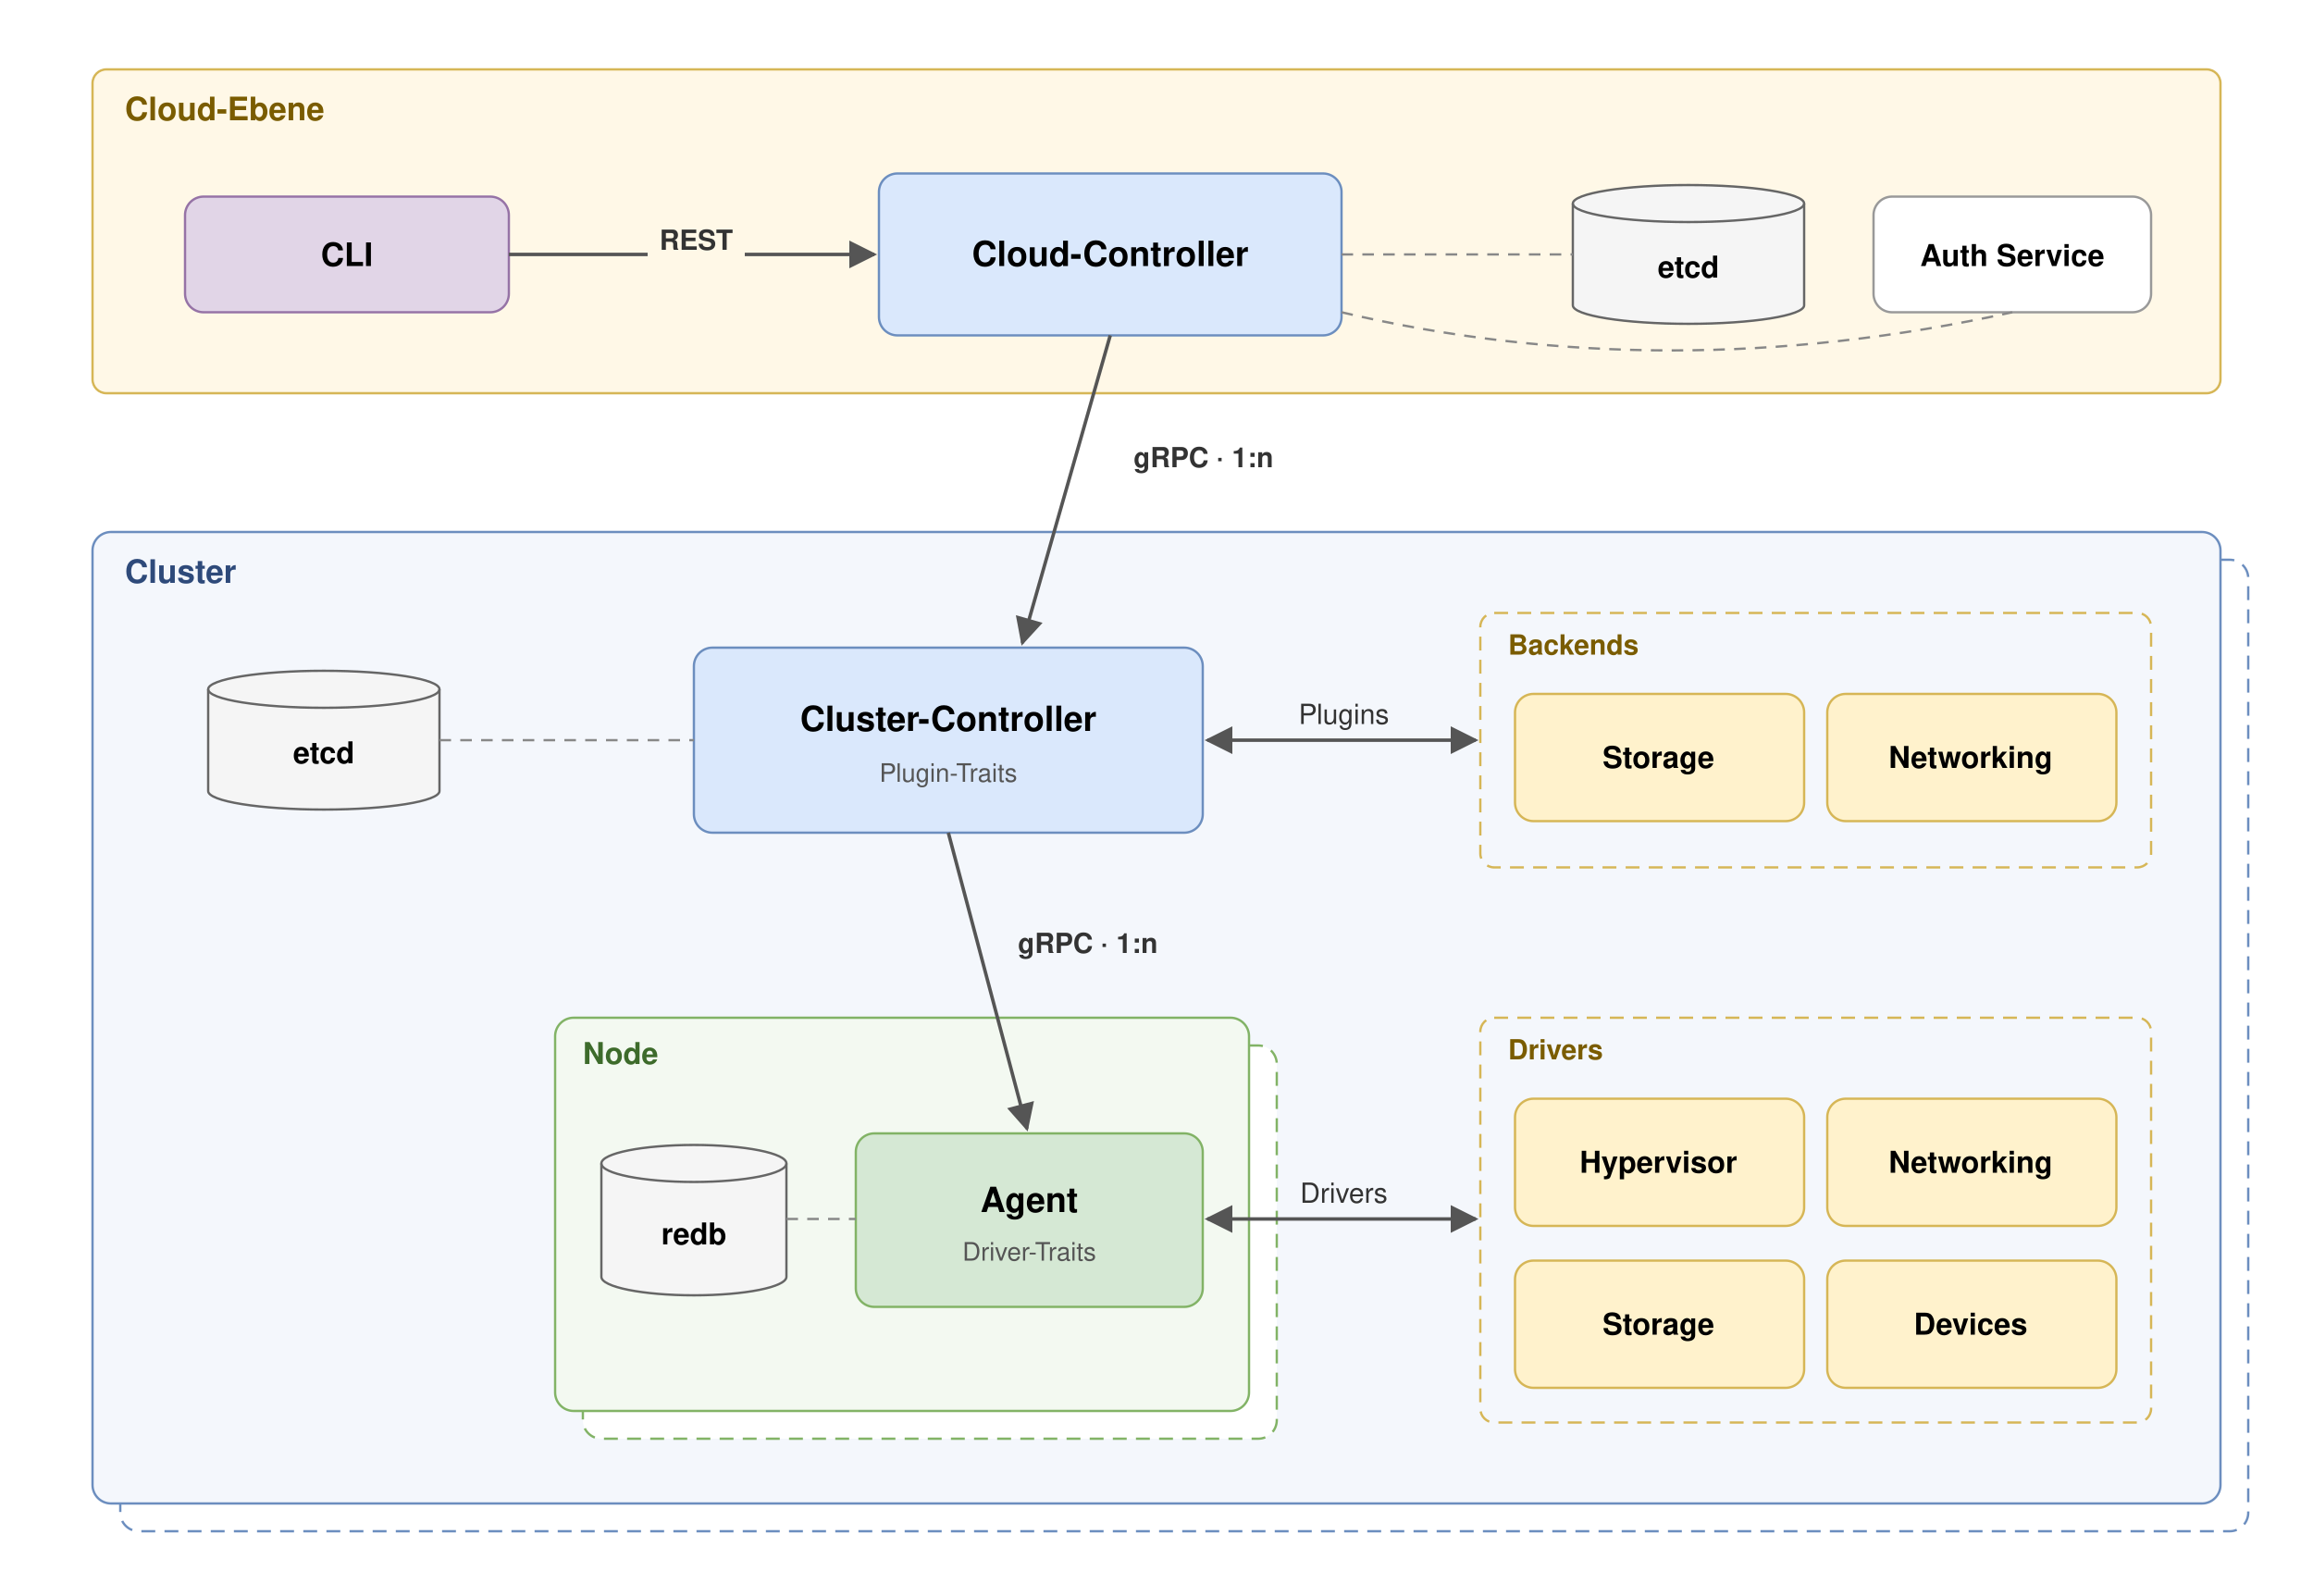
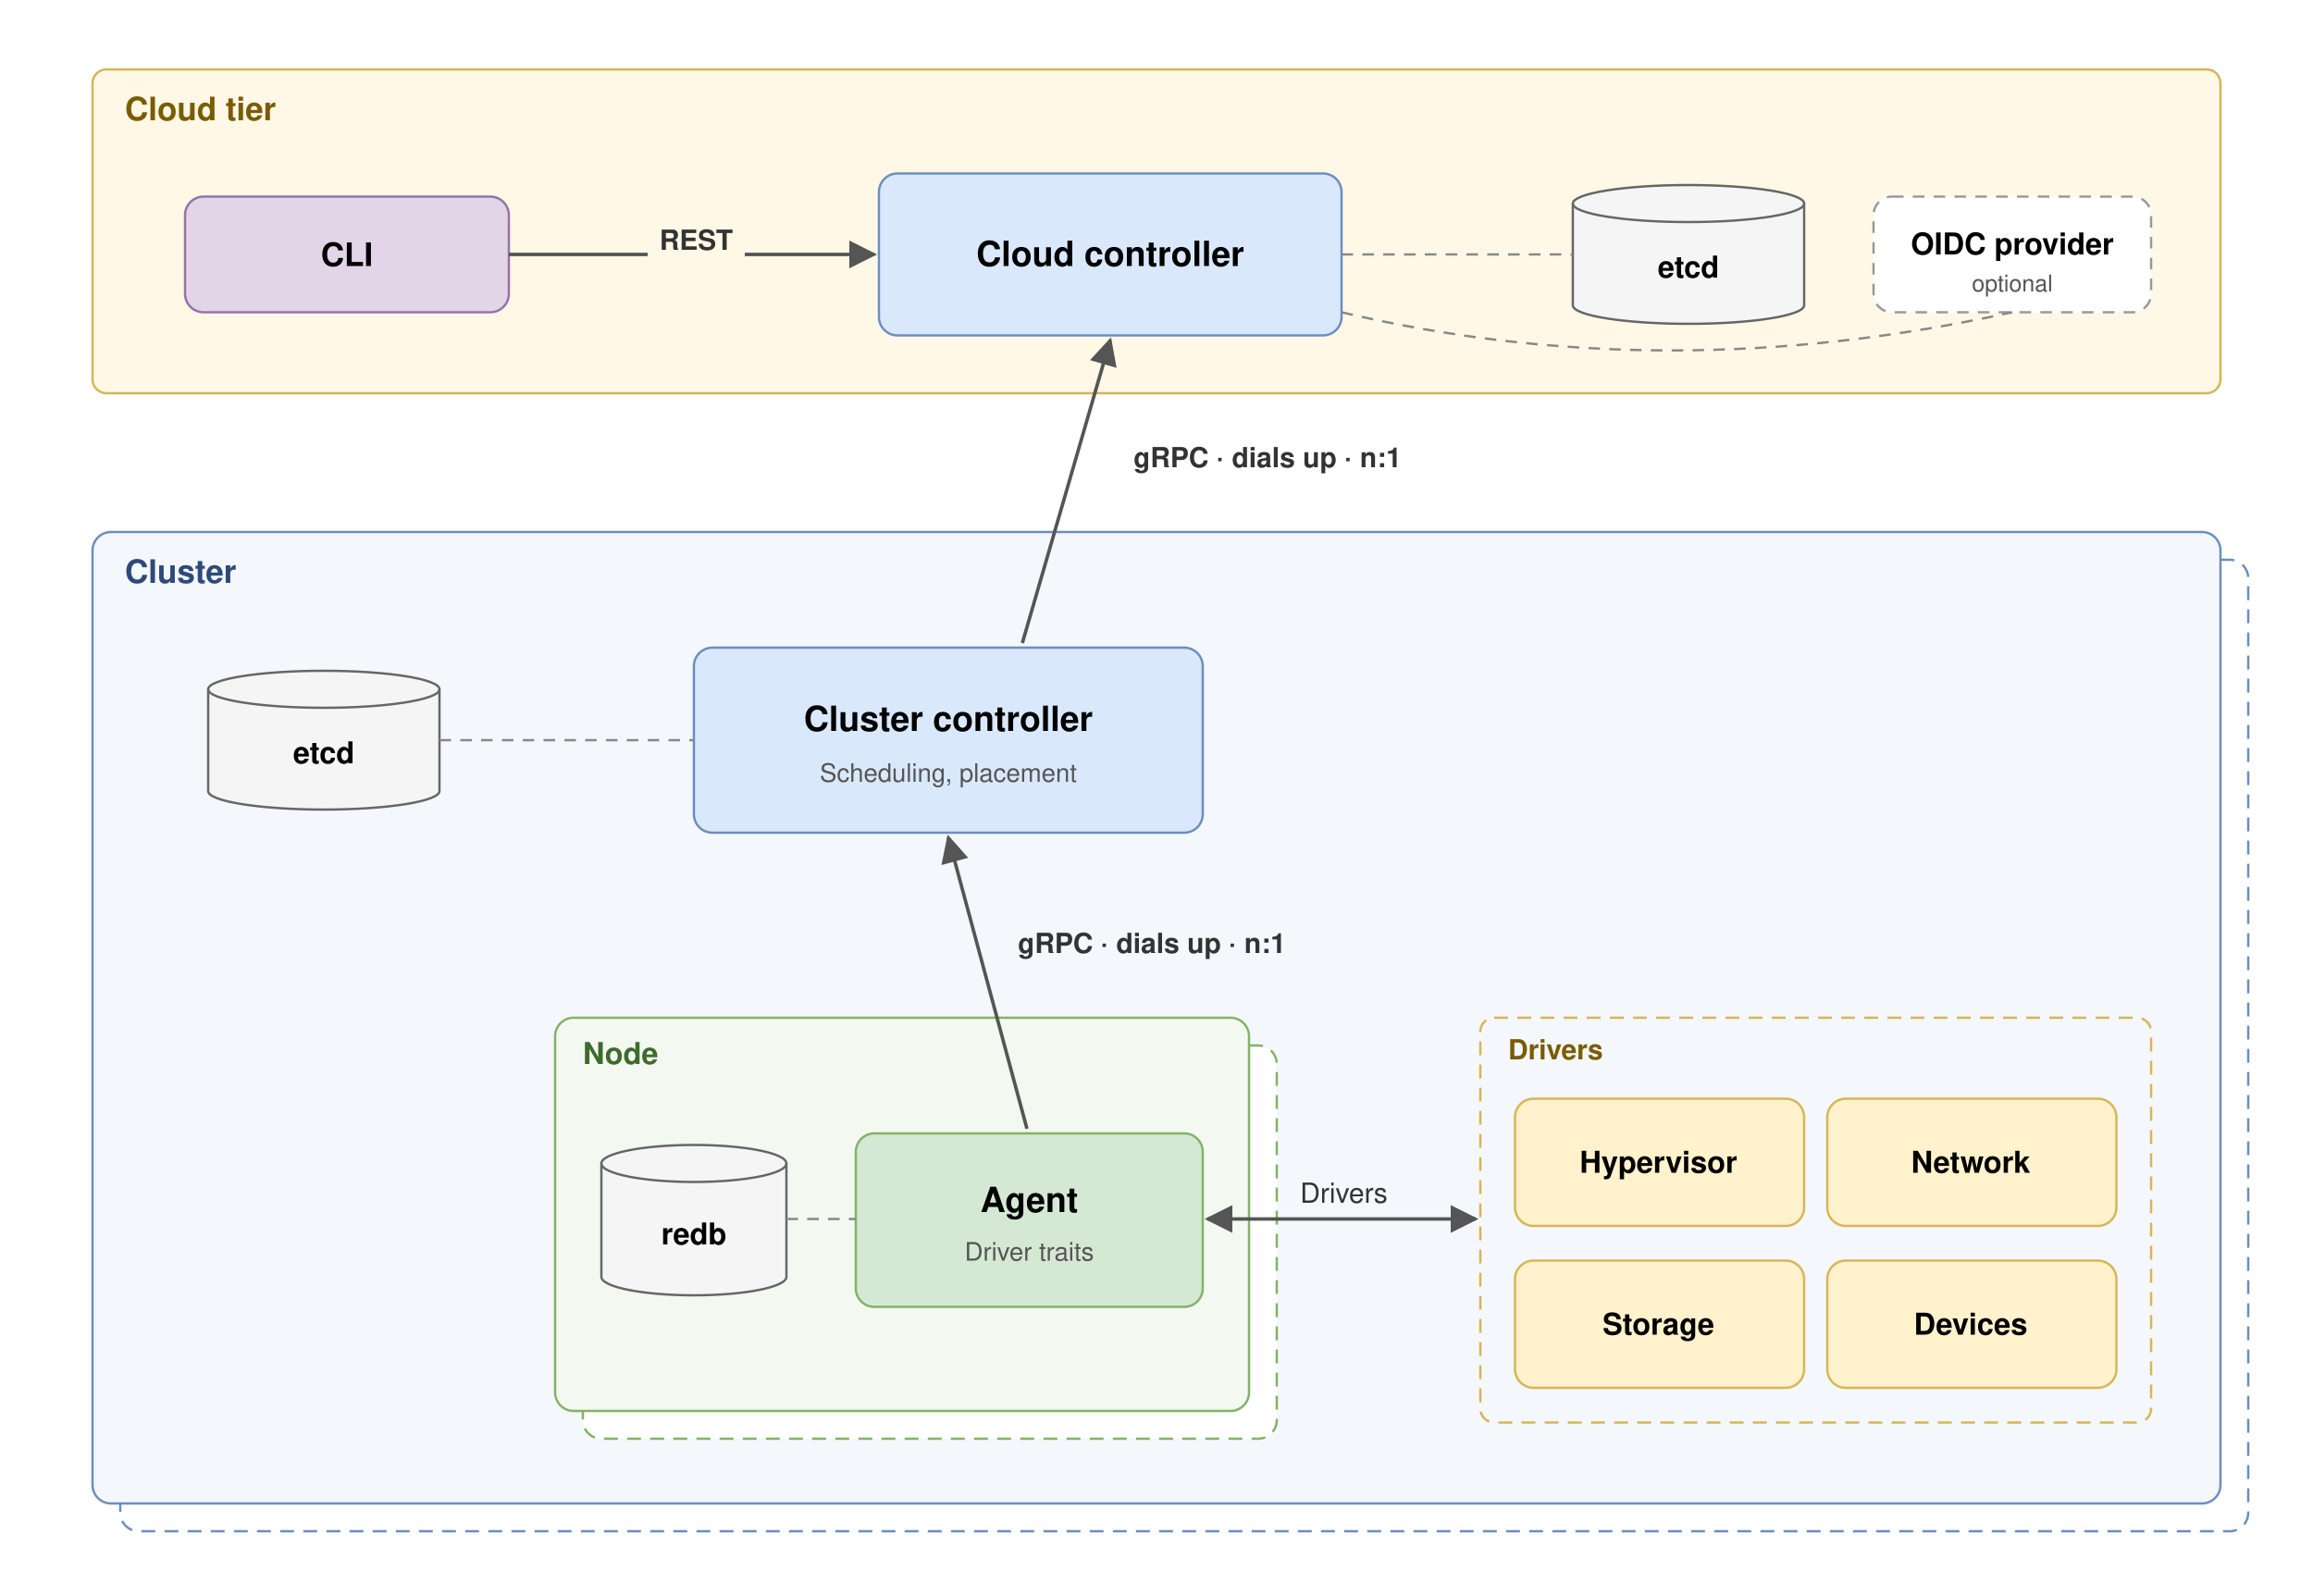
<svg xmlns="http://www.w3.org/2000/svg" width="1000" height="690" viewBox="0 0 1000 690" font-family="Helvetica, Arial, sans-serif">
  <defs>
    <marker id="arrow" viewBox="0 0 10 10" refX="9" refY="5" markerWidth="8" markerHeight="8" orient="auto-start-reverse">
      <path d="M0,0 L10,5 L0,10 z" fill="#555555" />
    </marker>
  </defs>
  <rect width="1000" height="690" fill="#FFFFFF" />
  <rect x="40" y="30" width="920" height="140" rx="6" fill="#FFF8E7" stroke="#D6B656" />
-   <text x="54" y="52" font-size="14" font-weight="bold" fill="#7A5C00">Cloud-Ebene</text>
+   <text x="54" y="52" font-size="14" font-weight="bold" fill="#7A5C00">Cloud tier</text>
  <rect x="80" y="85" width="140" height="50" rx="8" fill="#E1D5E7" stroke="#9673A6" />
  <text x="150" y="115" font-size="14" font-weight="bold" text-anchor="middle">CLI</text>
  <rect x="380" y="75" width="200" height="70" rx="8" fill="#DAE8FC" stroke="#6C8EBF" />
-   <text x="480" y="115" font-size="15" font-weight="bold" text-anchor="middle">Cloud-Controller</text>
+   <text x="480" y="115" font-size="15" font-weight="bold" text-anchor="middle">Cloud controller</text>
  <path d="M680,88 a50,8 0 0,1 100,0 v44 a50,8 0 0,1 -100,0 z" fill="#F5F5F5" stroke="#666666" />
  <path d="M680,88 a50,8 0 0,0 100,0" fill="none" stroke="#666666" />
  <text x="730" y="120" font-size="13" font-weight="bold" text-anchor="middle">etcd</text>
-   <rect x="810" y="85" width="120" height="50" rx="8" fill="#FFFFFF" stroke="#999999" />
-   <text x="870" y="115" font-size="13" font-weight="bold" text-anchor="middle">Auth Service</text>
+   <rect x="810" y="85" width="120" height="50" rx="8" fill="#FFFFFF" stroke="#999999" stroke-dasharray="5 4" />
+   <text x="870" y="110" font-size="13" font-weight="bold" text-anchor="middle">OIDC provider</text>
+   <text x="870" y="126" font-size="10" fill="#555555" text-anchor="middle">optional</text>
  <line x1="220" y1="110" x2="378" y2="110" stroke="#555555" stroke-width="1.5" marker-end="url(#arrow)" />
  <rect x="280" y="96" width="42" height="16" fill="#FFF8E7" />
  <text x="301" y="108" font-size="12" font-weight="bold" text-anchor="middle" fill="#333333">REST</text>
  <line x1="580" y1="110" x2="680" y2="110" stroke="#888888" stroke-dasharray="5 4" />
  <path d="M580,135 Q720,168 870,135" fill="none" stroke="#888888" stroke-dasharray="5 4" />
  <rect x="52" y="242" width="920" height="420" rx="8" fill="#FFFFFF" stroke="#6C8EBF" stroke-dasharray="6 4" />
  <rect x="40" y="230" width="920" height="420" rx="8" fill="#F4F7FC" stroke="#6C8EBF" />
  <text x="54" y="252" font-size="14" font-weight="bold" fill="#2E4A7A">Cluster</text>
  <path d="M90,298 a50,8 0 0,1 100,0 v44 a50,8 0 0,1 -100,0 z" fill="#F5F5F5" stroke="#666666" />
  <path d="M90,298 a50,8 0 0,0 100,0" fill="none" stroke="#666666" />
  <text x="140" y="330" font-size="13" font-weight="bold" text-anchor="middle">etcd</text>
  <rect x="300" y="280" width="220" height="80" rx="8" fill="#DAE8FC" stroke="#6C8EBF" />
-   <text x="410" y="316" font-size="15" font-weight="bold" text-anchor="middle">Cluster-Controller</text>
-   <text x="410" y="338" font-size="11" fill="#555555" text-anchor="middle">Plugin-Traits</text>
-   <rect x="640" y="265" width="290" height="110" rx="6" fill="none" stroke="#D6B656" stroke-dasharray="6 4" />
-   <text x="652" y="283" font-size="12" font-weight="bold" fill="#7A5C00">Backends</text>
-   <rect x="655" y="300" width="125" height="55" rx="8" fill="#FFF2CC" stroke="#D6B656" />
-   <text x="717" y="332" font-size="13" font-weight="bold" text-anchor="middle">Storage</text>
-   <rect x="790" y="300" width="125" height="55" rx="8" fill="#FFF2CC" stroke="#D6B656" />
-   <text x="852" y="332" font-size="13" font-weight="bold" text-anchor="middle">Networking</text>
-   <line x1="480" y1="145" x2="442" y2="278" stroke="#555555" stroke-width="1.5" marker-end="url(#arrow)" />
-   <rect x="486" y="190" width="72" height="16" fill="#FFFFFF" />
-   <text x="490" y="202" font-size="12" font-weight="bold" fill="#333333">gRPC · 1:n</text>
+   <text x="410" y="316" font-size="15" font-weight="bold" text-anchor="middle">Cluster controller</text>
+   <text x="410" y="338" font-size="11" fill="#555555" text-anchor="middle">Scheduling, placement</text>
+   <line x1="442" y1="278" x2="480" y2="147" stroke="#555555" stroke-width="1.5" marker-end="url(#arrow)" />
+   <rect x="486" y="190" width="110" height="16" fill="#FFFFFF" />
+   <text x="490" y="202" font-size="12" font-weight="bold" fill="#333333">gRPC · dials up · n:1</text>
  <line x1="190" y1="320" x2="300" y2="320" stroke="#888888" stroke-dasharray="5 4" />
-   <line x1="522" y1="320" x2="638" y2="320" stroke="#555555" stroke-width="1.5" marker-start="url(#arrow)" marker-end="url(#arrow)" />
-   <rect x="556" y="302" width="50" height="14" fill="#F4F7FC" />
-   <text x="581" y="313" font-size="12" text-anchor="middle" fill="#333333">Plugins</text>
  <rect x="252" y="452" width="300" height="170" rx="8" fill="#FFFFFF" stroke="#82B366" stroke-dasharray="6 4" />
  <rect x="240" y="440" width="300" height="170" rx="8" fill="#F3F9F1" stroke="#82B366" />
  <text x="252" y="460" font-size="13" font-weight="bold" fill="#3D6B2B">Node</text>
  <path d="M260,503 a40,8 0 0,1 80,0 v49 a40,8 0 0,1 -80,0 z" fill="#F5F5F5" stroke="#666666" />
  <path d="M260,503 a40,8 0 0,0 80,0" fill="none" stroke="#666666" />
  <text x="300" y="538" font-size="13" font-weight="bold" text-anchor="middle">redb</text>
  <rect x="370" y="490" width="150" height="75" rx="8" fill="#D5E8D4" stroke="#82B366" />
  <text x="445" y="524" font-size="15" font-weight="bold" text-anchor="middle">Agent</text>
-   <text x="445" y="545" font-size="11" fill="#555555" text-anchor="middle">Driver-Traits</text>
+   <text x="445" y="545" font-size="11" fill="#555555" text-anchor="middle">Driver traits</text>
  <rect x="640" y="440" width="290" height="175" rx="6" fill="none" stroke="#D6B656" stroke-dasharray="6 4" />
  <text x="652" y="458" font-size="12" font-weight="bold" fill="#7A5C00">Drivers</text>
  <rect x="655" y="475" width="125" height="55" rx="8" fill="#FFF2CC" stroke="#D6B656" />
  <text x="717" y="507" font-size="13" font-weight="bold" text-anchor="middle">Hypervisor</text>
  <rect x="790" y="475" width="125" height="55" rx="8" fill="#FFF2CC" stroke="#D6B656" />
-   <text x="852" y="507" font-size="13" font-weight="bold" text-anchor="middle">Networking</text>
+   <text x="852" y="507" font-size="13" font-weight="bold" text-anchor="middle">Network</text>
  <rect x="655" y="545" width="125" height="55" rx="8" fill="#FFF2CC" stroke="#D6B656" />
  <text x="717" y="577" font-size="13" font-weight="bold" text-anchor="middle">Storage</text>
  <rect x="790" y="545" width="125" height="55" rx="8" fill="#FFF2CC" stroke="#D6B656" />
  <text x="852" y="577" font-size="13" font-weight="bold" text-anchor="middle">Devices</text>
-   <line x1="410" y1="360" x2="444" y2="488" stroke="#555555" stroke-width="1.5" marker-end="url(#arrow)" />
-   <rect x="436" y="400" width="72" height="16" fill="#F4F7FC" />
-   <text x="440" y="412" font-size="12" font-weight="bold" fill="#333333">gRPC · 1:n</text>
+   <line x1="444" y1="488" x2="410" y2="362" stroke="#555555" stroke-width="1.5" marker-end="url(#arrow)" />
+   <rect x="436" y="400" width="110" height="16" fill="#F4F7FC" />
+   <text x="440" y="412" font-size="12" font-weight="bold" fill="#333333">gRPC · dials up · n:1</text>
  <line x1="340" y1="527" x2="370" y2="527" stroke="#888888" stroke-dasharray="5 4" />
  <line x1="522" y1="527" x2="638" y2="527" stroke="#555555" stroke-width="1.5" marker-start="url(#arrow)" marker-end="url(#arrow)" />
  <rect x="558" y="509" width="46" height="14" fill="#F4F7FC" />
  <text x="581" y="520" font-size="12" text-anchor="middle" fill="#333333">Drivers</text>
</svg>
